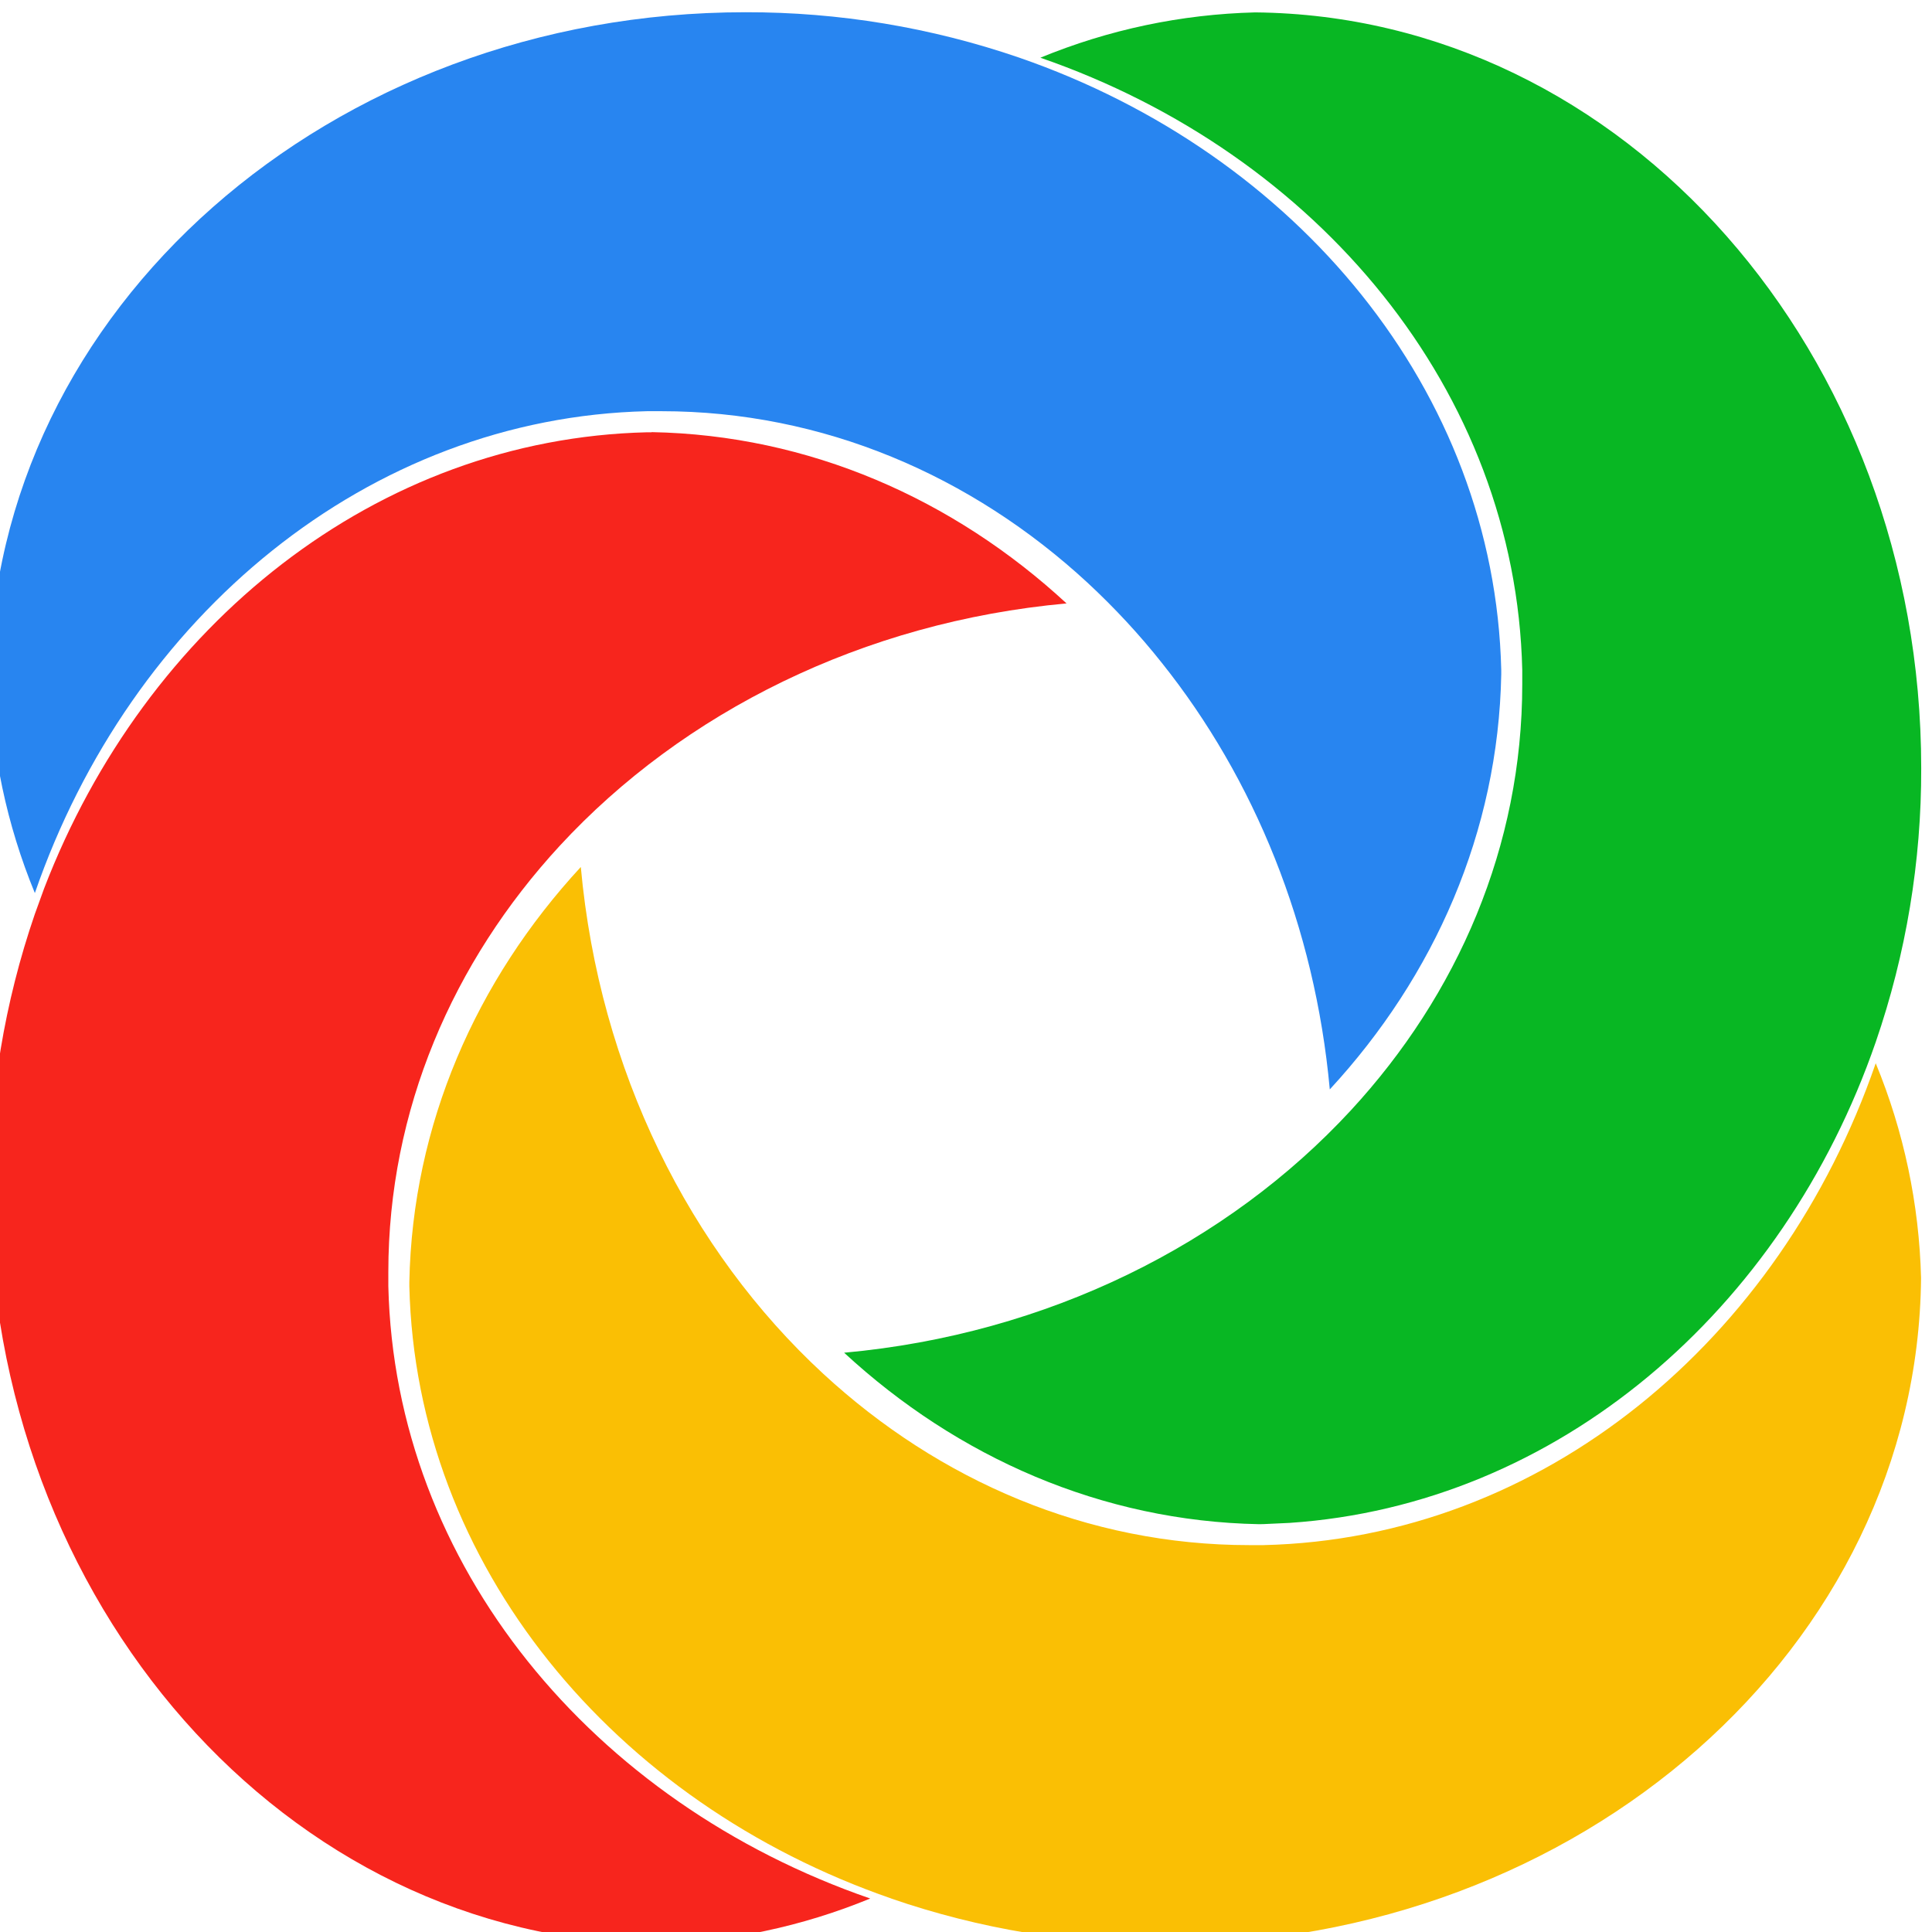
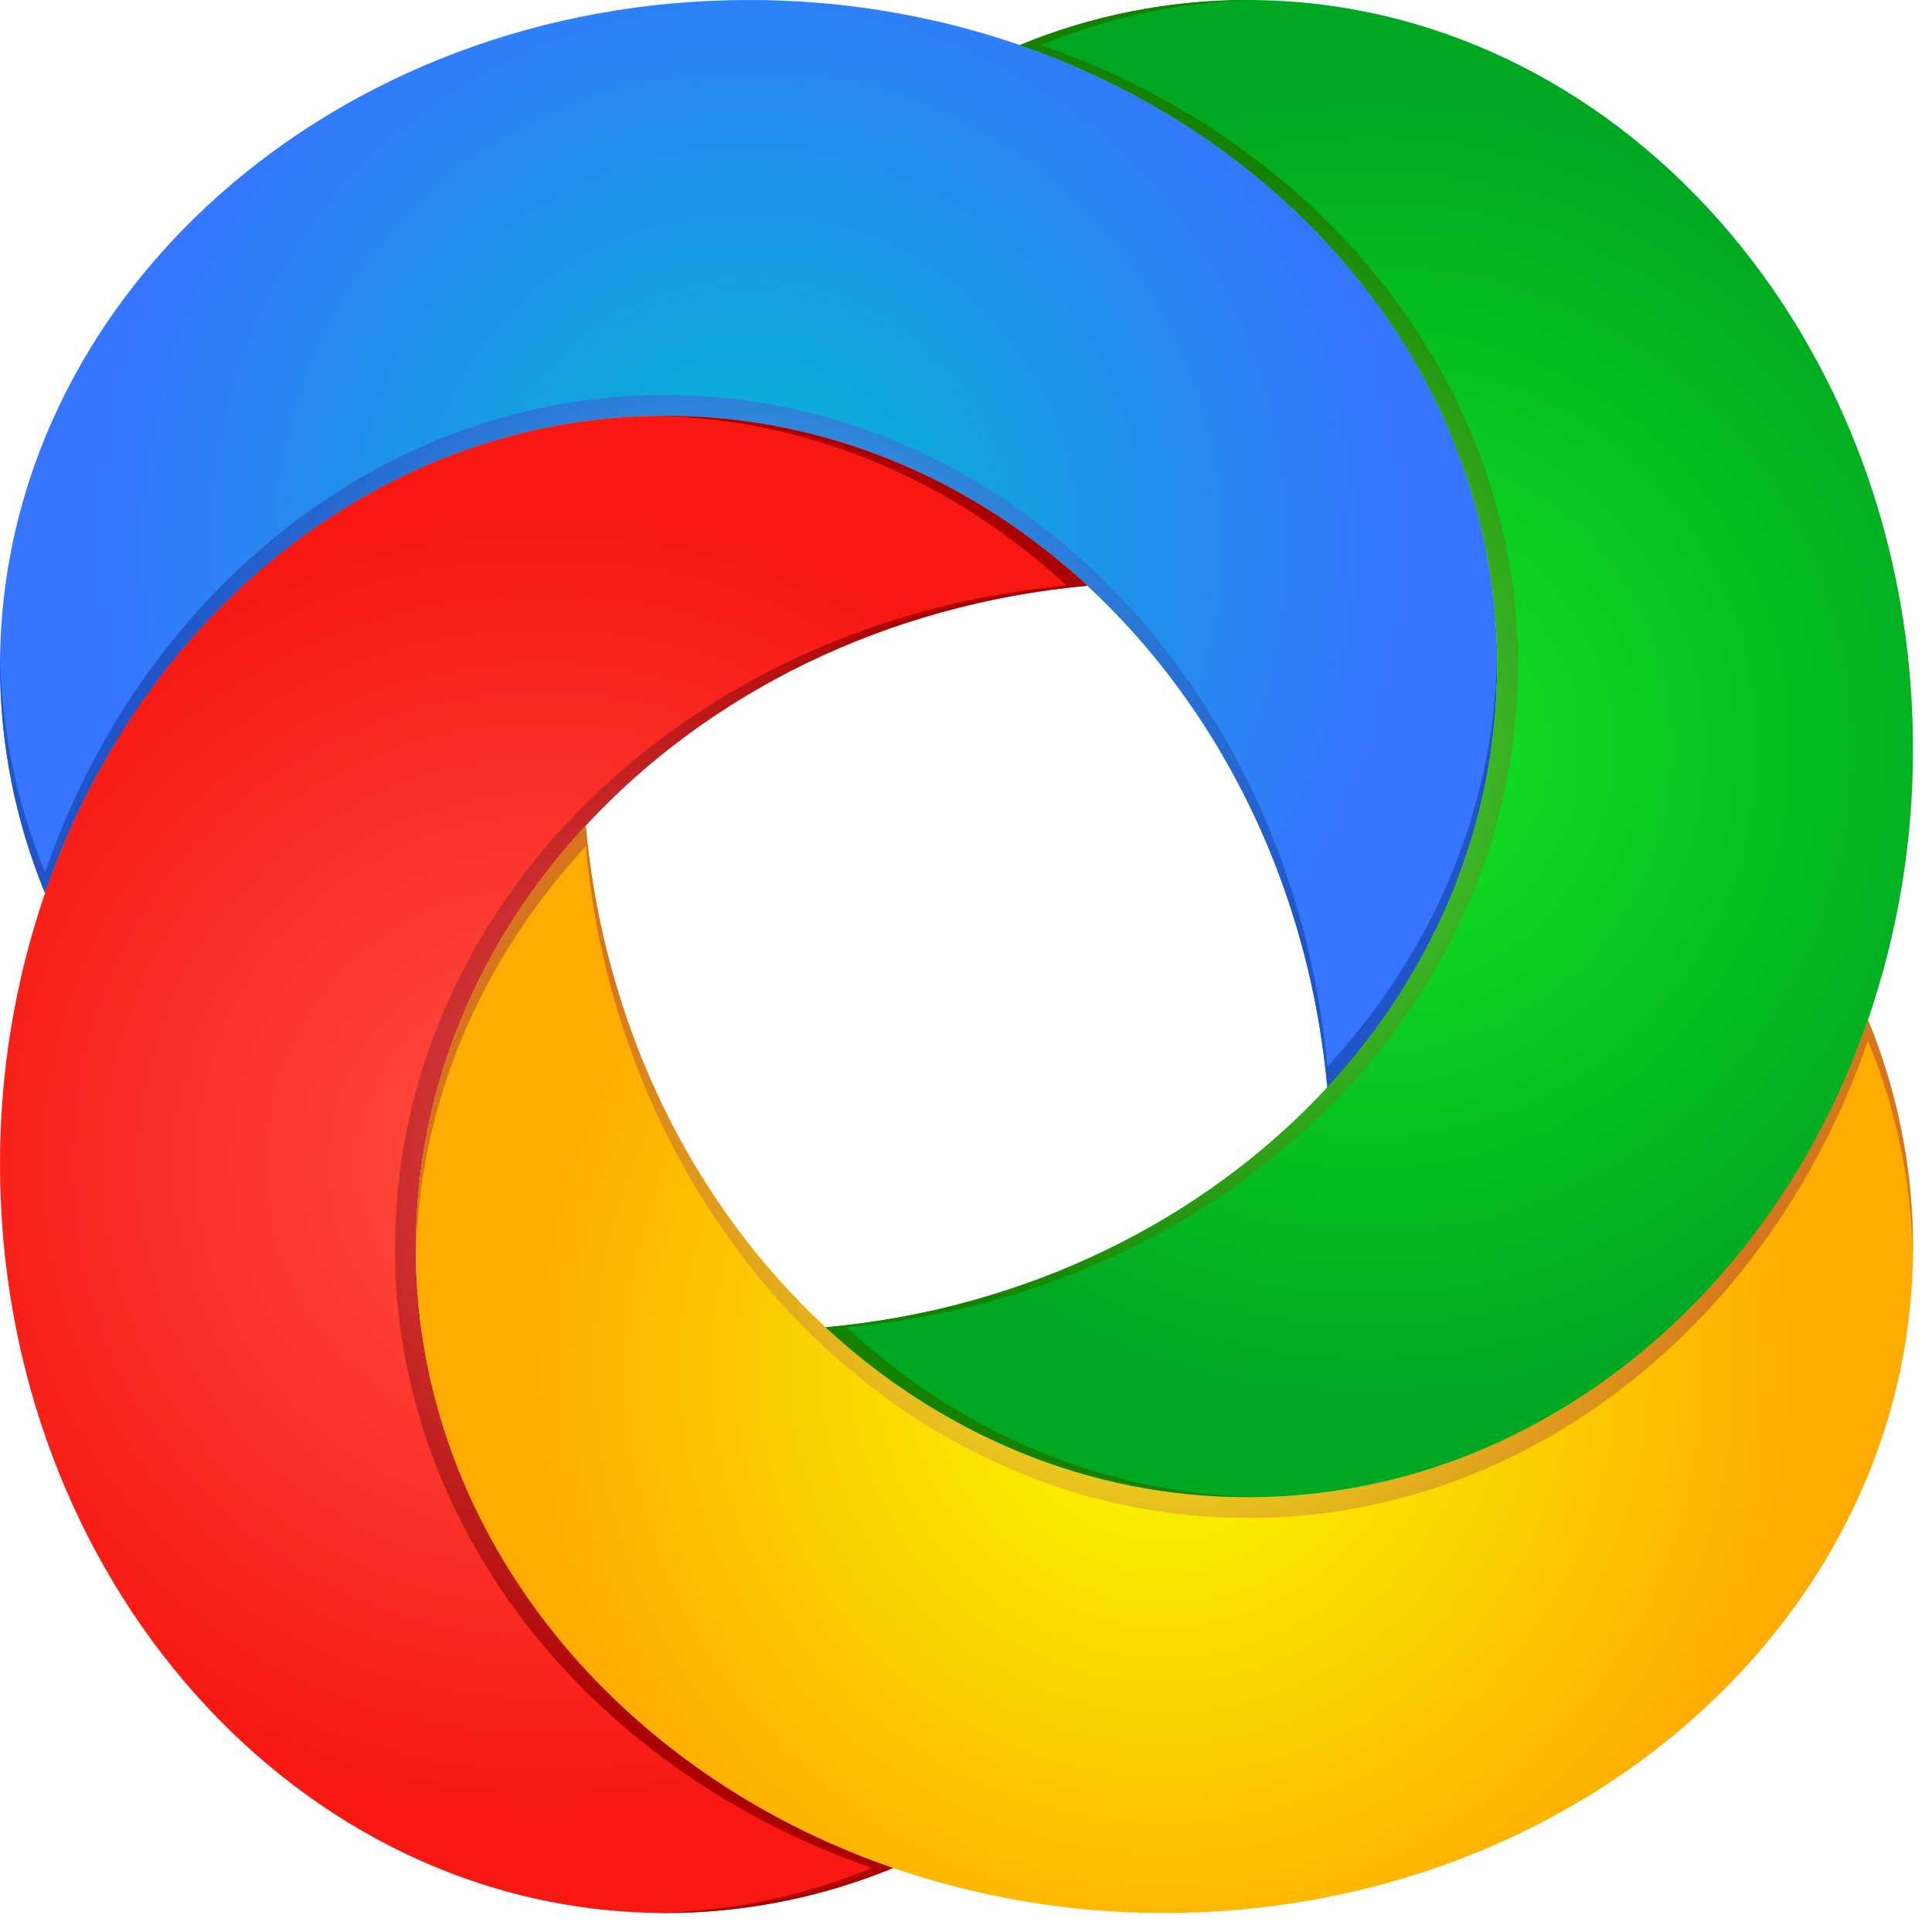
<svg xmlns="http://www.w3.org/2000/svg" xml:space="preserve" viewBox="0 0 24 24">
-   <g fill-rule="evenodd" stroke-linejoin="round" stroke-miterlimit="2" clip-rule="evenodd">
-     <path fill="#2885f0" d="M-.13 8.426a7.49 7.49 0 0 0 .563 2.668c1.19-3.446 4.14-5.905 7.606-5.986h.176c2.01 0 3.854.8 5.294 2.13.334.31.643.642.925.998 1.146 1.436 1.9 3.27 2.085 5.297 1.3-1.407 2.093-3.2 2.13-5.155v-.056c-.083-3.467-2.542-6.414-5.988-7.606a10.407 10.407 0 0 0-3.4-.564C4.097.152-.088 3.85-.13 8.426Z" />
-     <path fill="#08b723" d="m15.695 18.933.324-.015c3.326-.223 6.128-2.635 7.282-5.973a10.36 10.36 0 0 0 .565-3.402c0-5.16-3.697-9.346-8.274-9.389a7.49 7.49 0 0 0-2.668.563c3.446 1.19 5.905 4.14 5.986 7.606V8.5c0 2.01-.8 3.854-2.13 5.294-1.53 1.656-3.764 2.78-6.294 3.01 1.407 1.3 3.2 2.093 5.155 2.13z" />
-     <path fill="#f7251d" d="M8.094 5.37h-.056c-3.359.08-6.23 2.39-7.49 5.667l-.116.32a10.407 10.407 0 0 0-.564 3.402c0 5.158 3.697 9.346 8.274 9.388a7.49 7.49 0 0 0 2.668-.563c-3.446-1.189-5.905-4.138-5.986-7.606v-.176c0-2.01.8-3.854 2.13-5.296 1.53-1.656 3.764-2.78 6.295-3.01-1.407-1.3-3.2-2.092-5.155-2.128z" />
-     <path fill="#fabf04" d="M5.085 15.925v.054c.083 3.468 2.542 6.415 5.99 7.606h-.003c1.095.377 2.246.568 3.404.565 5.158 0 9.346-3.697 9.388-8.274a7.49 7.49 0 0 0-.563-2.668c-1.189 3.446-4.138 5.905-7.606 5.986h-.176c-2.01 0-3.854-.8-5.294-2.13-1.656-1.53-2.78-3.764-3.01-6.294-1.3 1.407-2.092 3.2-2.13 5.155z" />
-   </g>
+   <defs>
+     <radialGradient id="a" cx="200" cy="-16032.74" r="157.31" gradientTransform="matrix(1 0 0 -1 0 -15882)" gradientUnits="userSpaceOnUse">
+       <stop offset="0" stop-color="#00bacf" />
+       <stop offset="1" stop-color="#3675ff" />
+     </radialGradient>
+     <radialGradient id="b" cx="200" cy="-16080.24" r="140.23" gradientTransform="matrix(1 0 0 -1 0 -15882)" gradientUnits="userSpaceOnUse">
+       <stop offset=".24" stop-color="#38a8eb" />
+       <stop offset="1" stop-color="#2155c7" />
+     </radialGradient>
+     <radialGradient id="c" cx="150.74" cy="-16182" r="157.31" gradientTransform="matrix(1 0 0 -1 0 -15882)" gradientUnits="userSpaceOnUse">
+       <stop offset="0" stop-color="#ff5042" />
+       <stop offset="1" stop-color="#f71812" />
+     </radialGradient>
+     <radialGradient id="d" cx="198.24" cy="-16182" r="140.23" gradientTransform="matrix(1 0 0 -1 0 -15882)" gradientUnits="userSpaceOnUse">
+       <stop offset=".4" stop-color="#d94343" />
+       <stop offset="1" stop-color="#a00" />
+     </radialGradient>
+     <radialGradient id="e" cx="300" cy="-16231.26" r="157.31" gradientTransform="matrix(1 0 0 -1 0 -15882)" gradientUnits="userSpaceOnUse">
+       <stop offset="0" stop-color="#f6ff00" />
+       <stop offset="1" stop-color="#ffab00" />
+     </radialGradient>
+     <radialGradient id="f" cx="300" cy="-16183.76" r="140.23" gradientTransform="matrix(1 0 0 -1 0 -15882)" gradientUnits="userSpaceOnUse">
+       <stop offset=".22" stop-color="#f7ff1e" />
+       <stop offset="1" stop-color="#d6751d" />
+     </radialGradient>
+     <radialGradient id="g" cx="349.26" cy="-16082" r="157.31" gradientTransform="matrix(1 0 0 -1 0 -15882)" gradientUnits="userSpaceOnUse">
+       <stop offset="0" stop-color="#14e620" />
+       <stop offset="1" stop-color="#00a822" />
+     </radialGradient>
+     <radialGradient id="h" cx="301.76" cy="-16082" r="140.23" gradientTransform="matrix(1 0 0 -1 0 -15882)" gradientUnits="userSpaceOnUse">
+       <stop offset=".21" stop-color="#59d941" />
+       <stop offset="1" stop-color="#148200" />
+     </radialGradient>
+   </defs>
+   <path fill="url(#a)" d="M380 176.62c-1.55-66.46-48.68-123-114.74-145.79A199.47 199.47 0 0 0 200 20C100.59 20 20 91.63 20 180a143.93 143.93 0 0 0 10.83 54.79C53.67 168.73 110.16 121.6 176.62 120H180c38.52 0 73.87 15.32 101.48 40.84A171.24 171.24 0 0 1 299.22 180c21.92 27.53 36.42 62.7 39.95 101.53C364.68 253.87 380 218.52 380 180v-3.38z" transform="translate(-1.033 -1.033) scale(.05166)" />
+   <path fill="url(#b)" d="M339.16 276.48c-3.53-38.83-18-74-39.95-101.53a171.24 171.24 0 0 0-17.73-19.11C253.87 130.32 218.52 115 180 115h-3.38c-66.46 1.55-123 48.68-145.79 114.74A144 144 0 0 1 20 177.67V180a143.93 143.93 0 0 0 10.83 54.79C53.67 168.73 110.16 121.6 176.62 120H180c38.52 0 73.87 15.32 101.48 40.84A171.24 171.24 0 0 1 299.22 180c21.92 27.53 36.42 62.7 39.95 101.53C364.68 253.87 380 218.52 380 180v-2.33c-.72 37.49-15.91 71.84-40.84 98.81z" transform="translate(-1.033 -1.033) scale(.05166)" />
+   <path fill="url(#c)" d="M120 323.38V320c0-38.52 15.32-73.87 40.84-101.48 29.33-31.74 72.13-53.27 120.64-57.68C253.87 135.32 218.52 120 180 120h-3.38c-66.46 1.55-123 48.68-145.79 114.74A199.47 199.47 0 0 0 20 300c0 99.41 71.63 180 160 180a143.93 143.93 0 0 0 54.79-10.83C168.73 446.33 121.6 389.84 120 323.38Z" transform="translate(-1.033 -1.033) scale(.05166)" />
+   <path fill="url(#d)" d="M120 323.38V320c0-38.52 15.32-73.87 40.84-101.48 29.33-31.74 72.13-53.27 120.64-57.68C253.87 135.32 218.52 120 180 120h-2.33c37.49.69 71.84 15.88 98.81 40.8-48.51 4.41-91.31 25.94-120.64 57.68C130.32 246.13 115 281.48 115 320v3.38c1.55 66.46 48.68 123 114.74 145.79A144 144 0 0 1 177.67 480H180a143.93 143.93 0 0 0 54.79-10.83C168.73 446.33 121.6 389.84 120 323.38Z" transform="translate(-1.033 -1.033) scale(.05166)" />
+   <path fill="url(#e)" d="M469.17 265.21C446.33 331.27 389.84 378.4 323.38 380H320c-38.52 0-73.87-15.32-101.48-40.84-31.74-29.33-53.27-72.13-57.68-120.64C135.32 246.13 120 281.48 120 320v3.38c1.55 66.46 48.68 123 114.74 145.79A199.47 199.47 0 0 0 300 480c99.41 0 180-71.63 180-160a143.93 143.93 0 0 0-10.83-54.79z" transform="translate(-1.033 -1.033) scale(.05166)" />
+   <path fill="url(#f)" d="M160.84 223.52c4.41 48.51 25.94 91.31 57.68 120.64C246.13 369.68 281.48 385 320 385h3.38c66.46-1.55 123-48.68 145.79-114.74A144 144 0 0 1 480 322.33V320a143.93 143.93 0 0 0-10.83-54.79C446.33 331.27 389.84 378.4 323.38 380H320c-38.52 0-73.87-15.32-101.48-40.84-31.74-29.33-53.27-72.13-57.68-120.64C135.32 246.13 120 281.48 120 320v2.33c.72-37.49 15.91-71.84 40.84-98.81z" transform="translate(-1.033 -1.033) scale(.05166)" />
+   <path fill="url(#g)" d="M320 20a143.93 143.93 0 0 0-54.79 10.83C331.27 53.67 378.4 110.16 380 176.62V180c0 38.52-15.32 73.87-40.84 101.48-29.33 31.74-72.13 53.27-120.64 57.68C246.13 364.68 281.48 380 320 380h3.38c66.46-1.55 123-48.68 145.79-114.74A199.47 199.47 0 0 0 480 200c0-99.41-71.63-180-160-180Z" transform="translate(-1.033 -1.033) scale(.05166)" />
+   <path fill="url(#h)" d="M223.52 339.16c48.51-4.41 91.31-25.94 120.64-57.68C369.68 253.87 385 218.52 385 180v-3.38c-1.55-66.46-48.68-123-114.74-145.79A144 144 0 0 1 322.33 20H320a143.93 143.93 0 0 0-54.79 10.83C331.27 53.67 378.4 110.16 380 176.62V180c0 38.52-15.32 73.87-40.84 101.48-29.33 31.74-72.13 53.27-120.64 57.68C246.13 364.68 281.48 380 320 380h2.33c-37.49-.72-71.84-15.91-98.81-40.84z" transform="translate(-1.033 -1.033) scale(.05166)" />
</svg>
